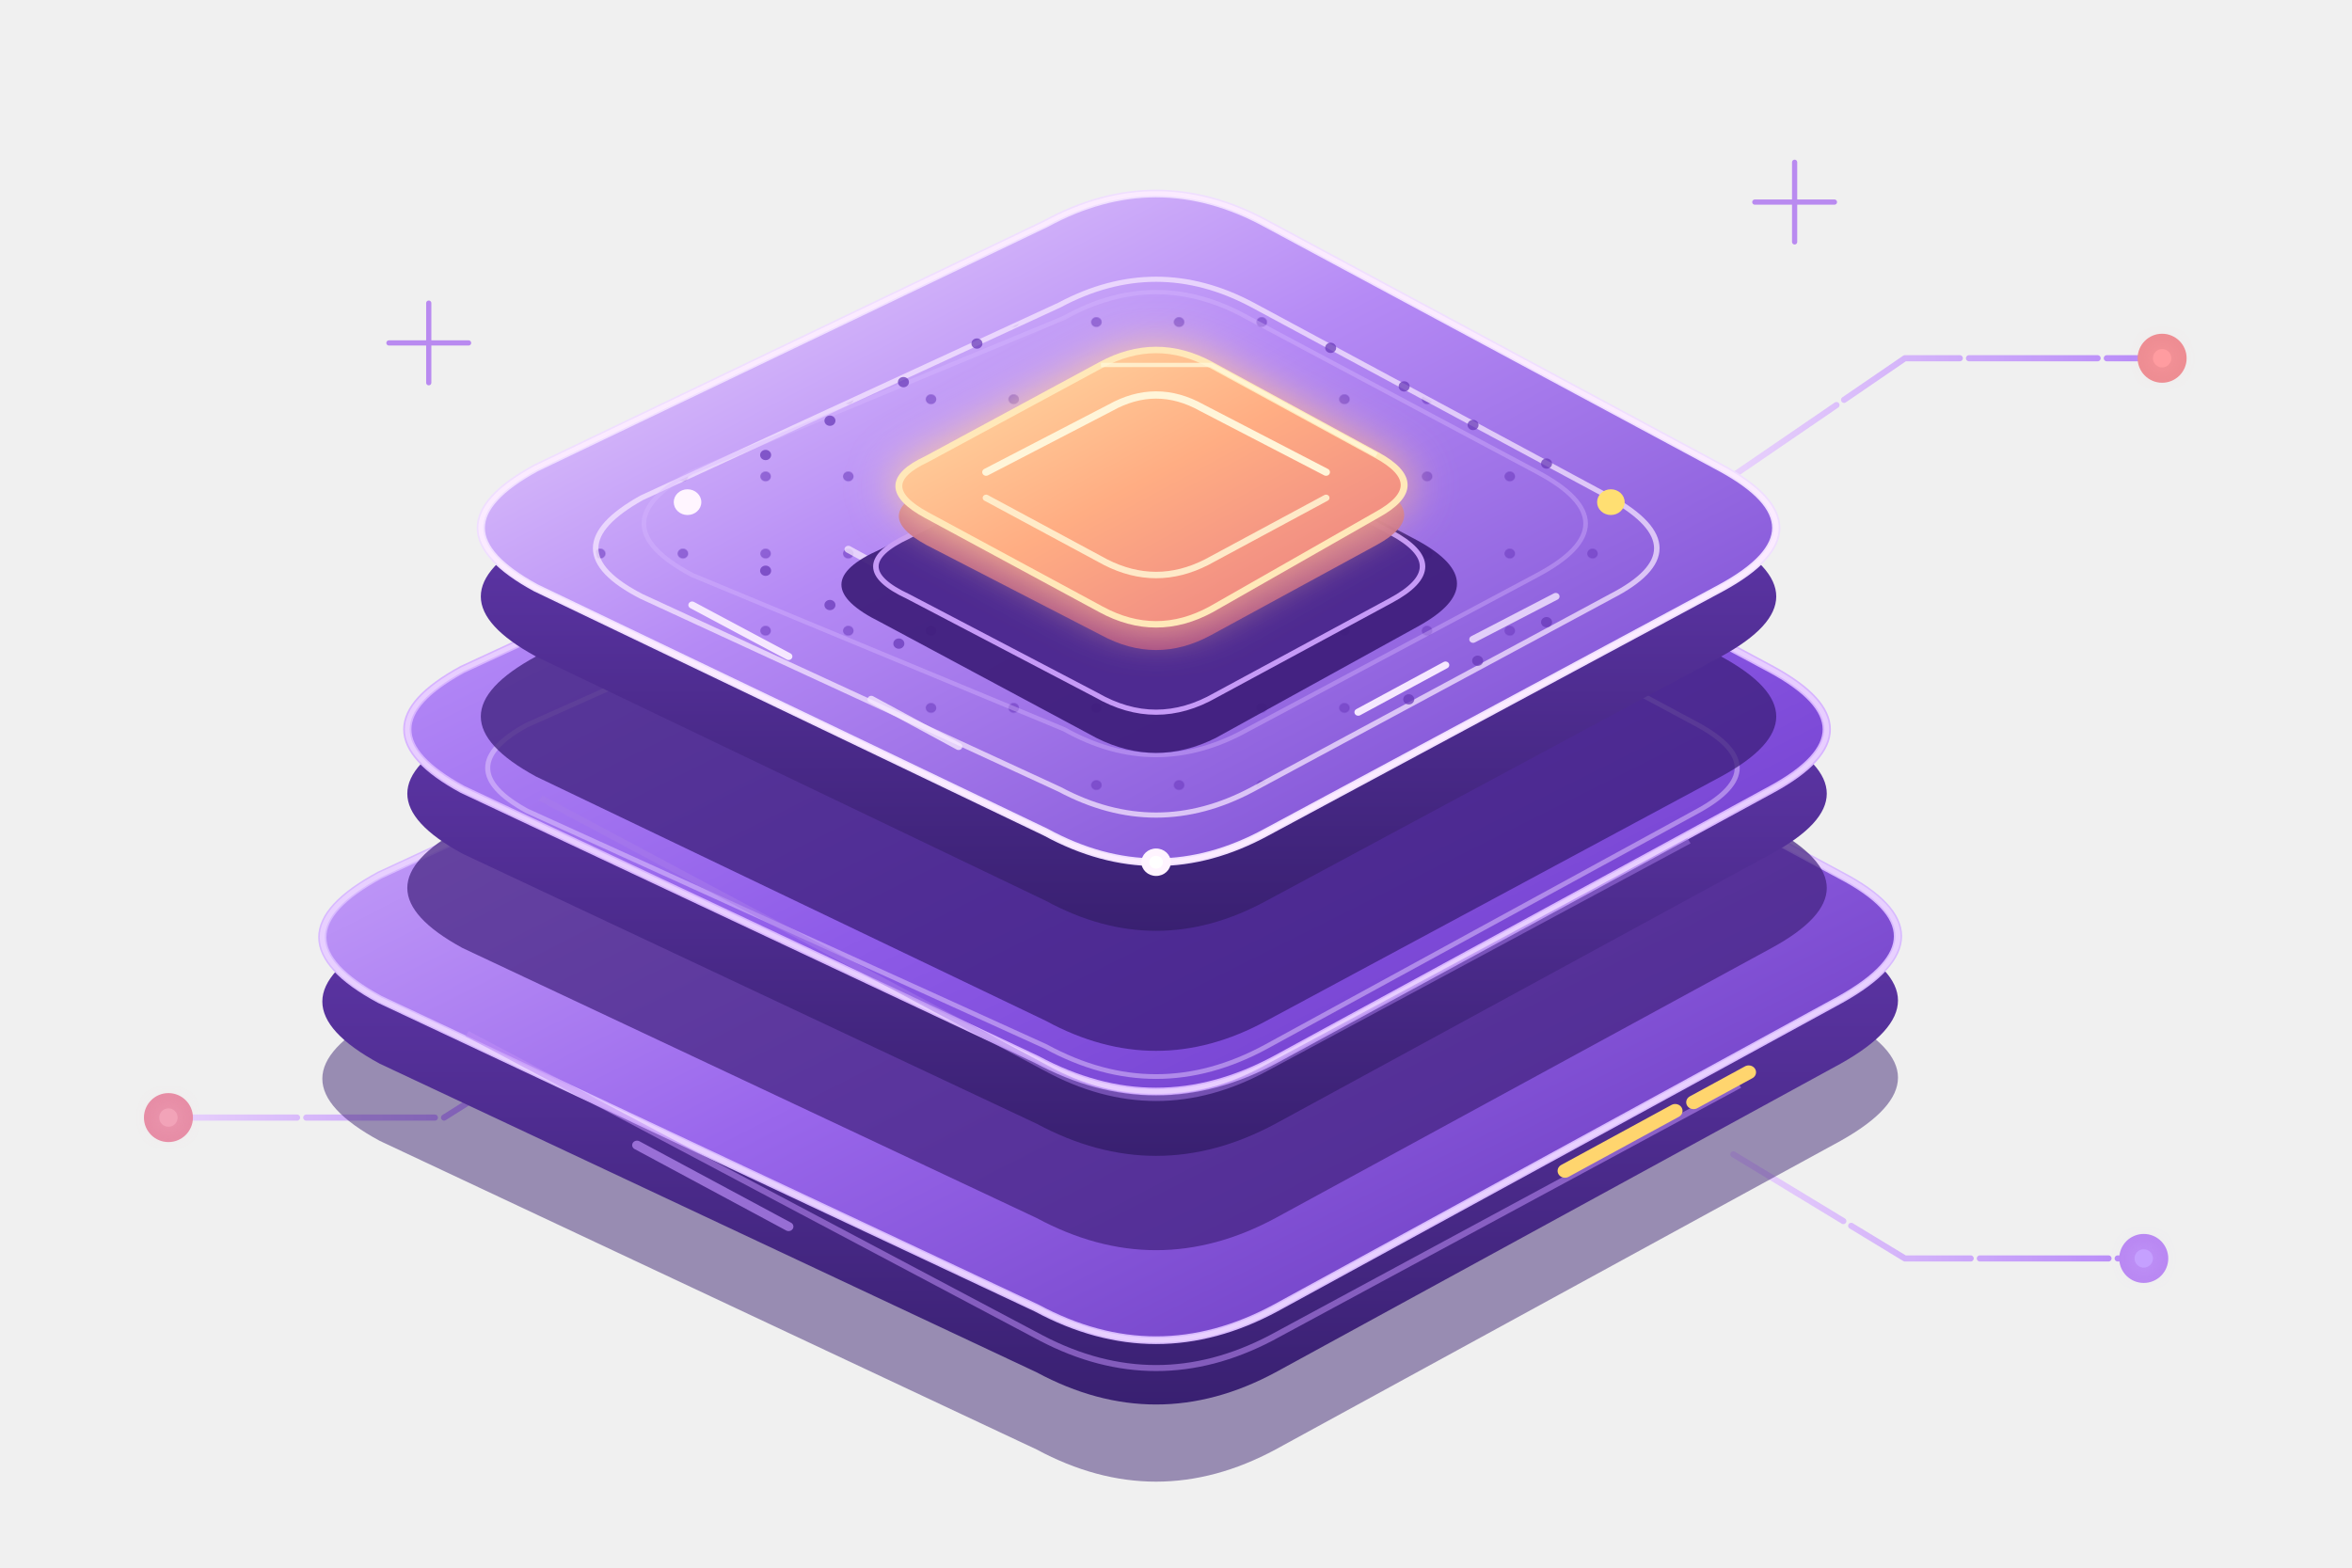
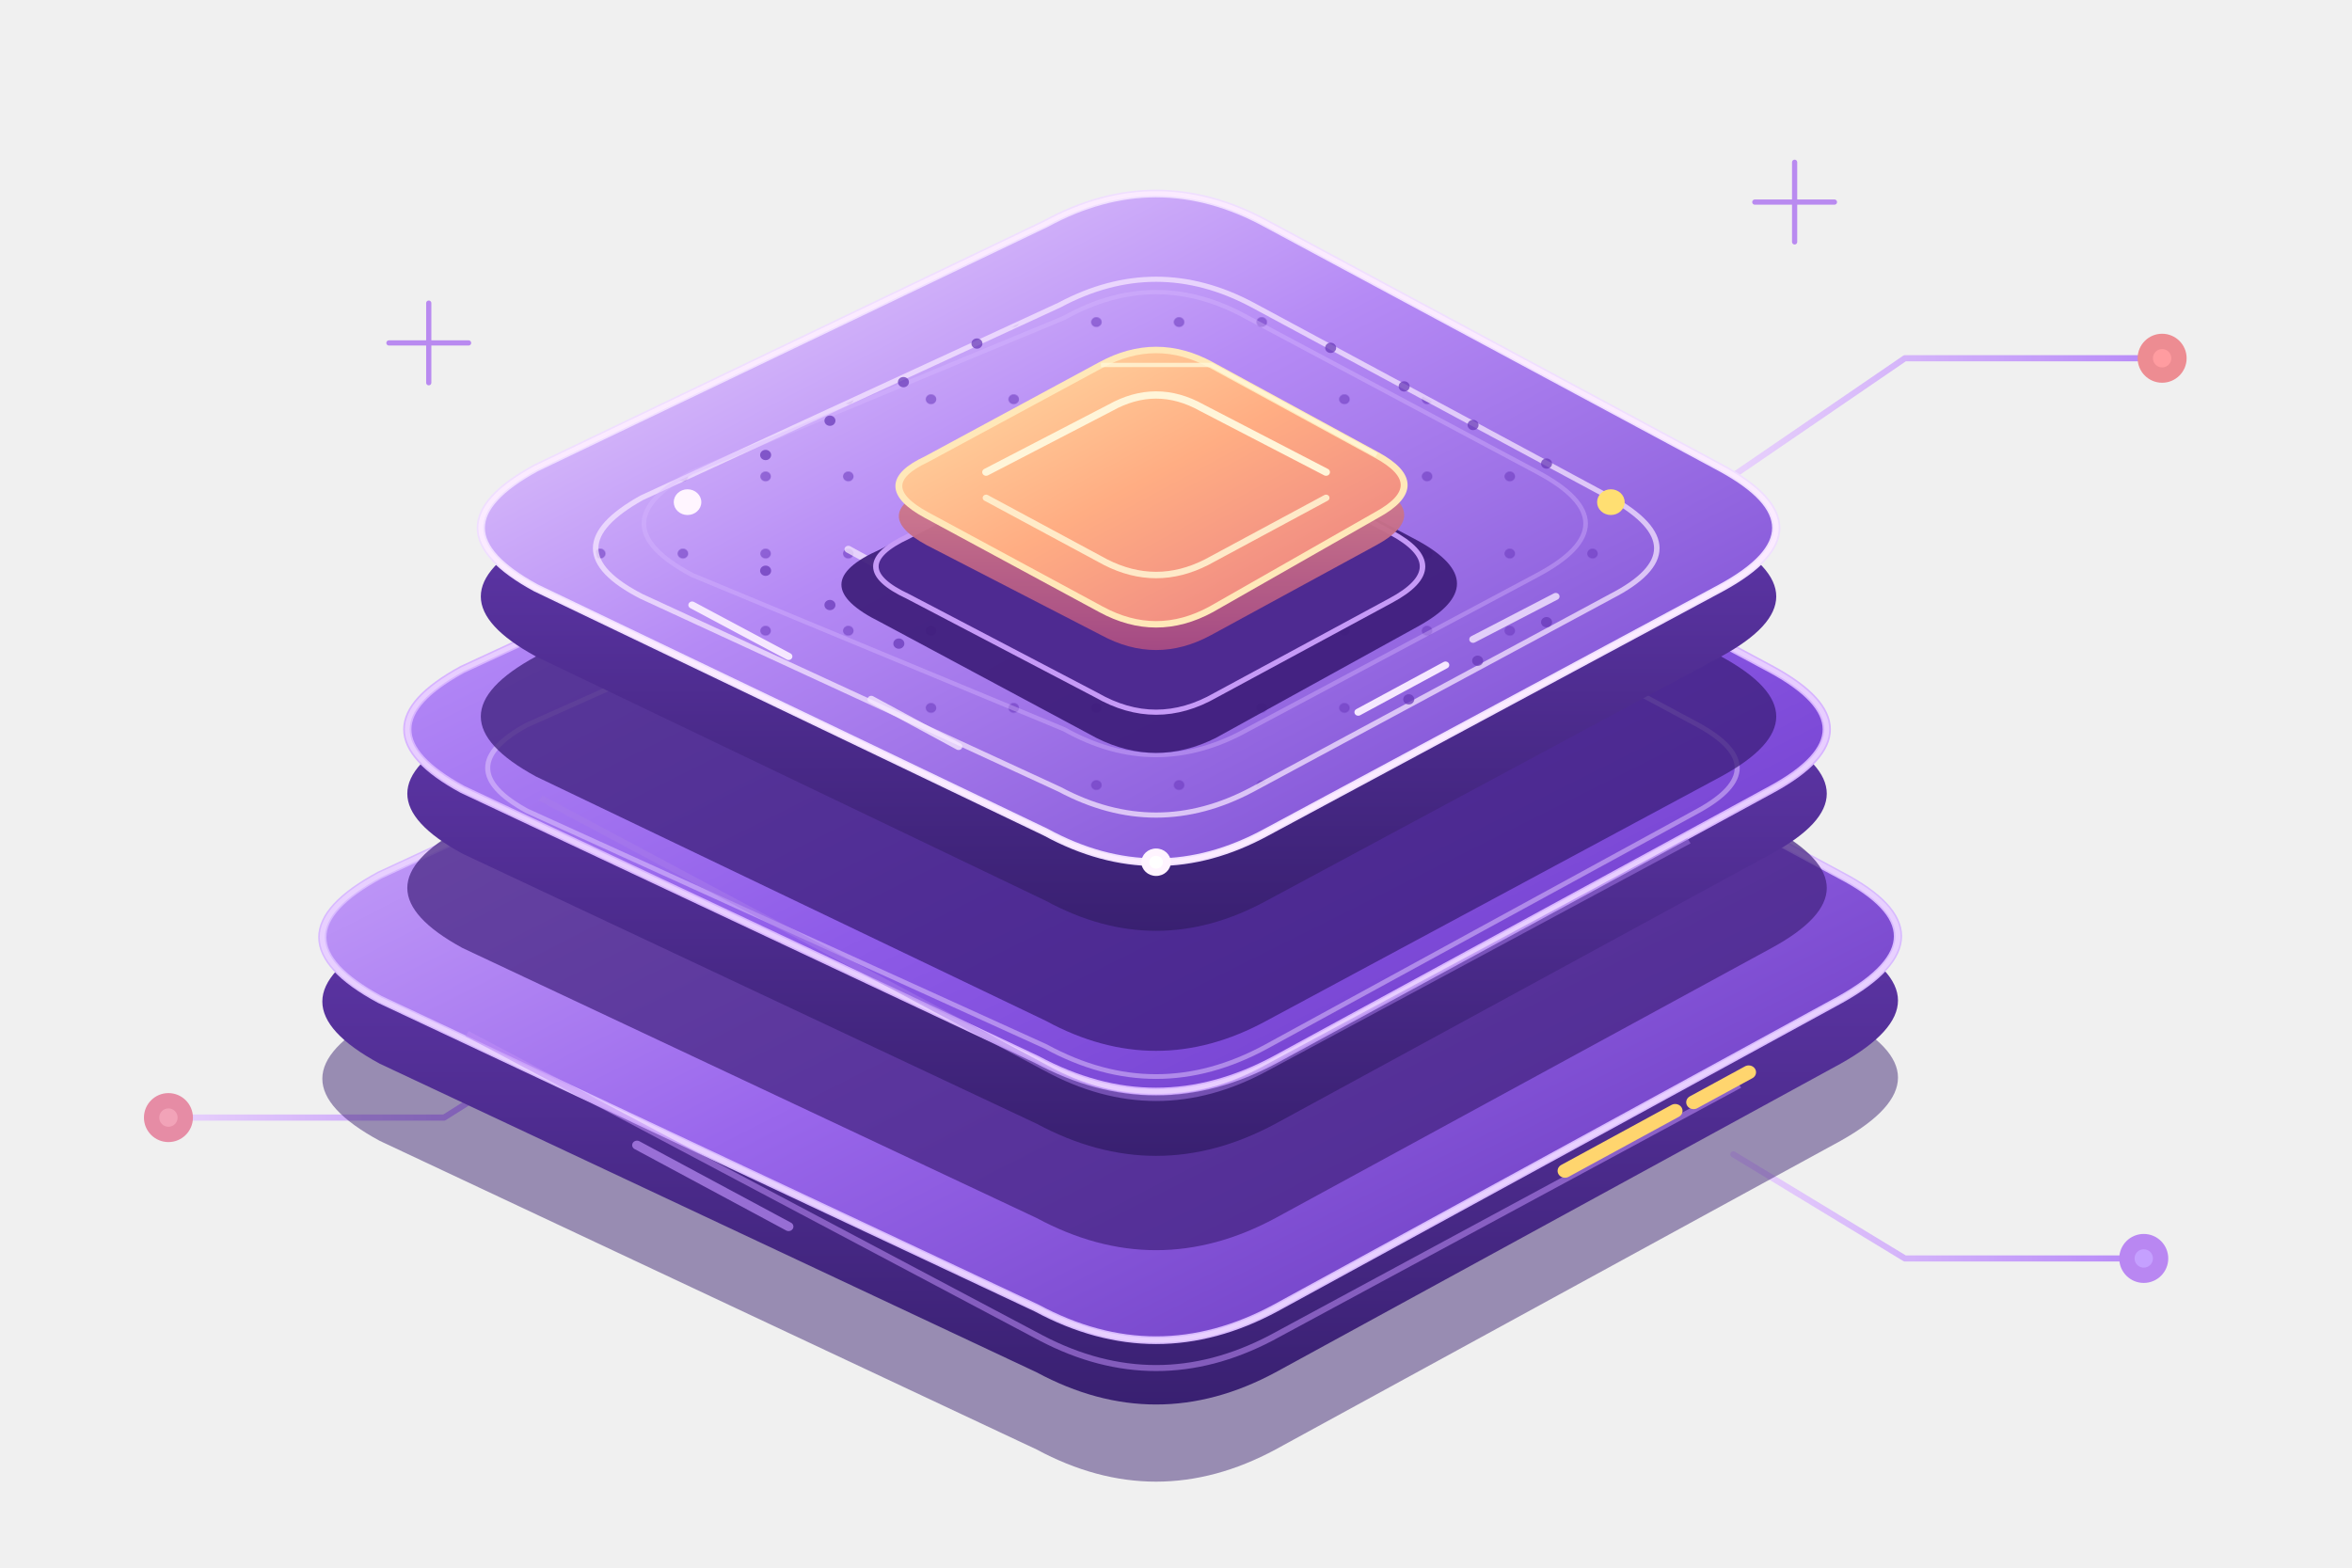
<svg xmlns="http://www.w3.org/2000/svg" width="1536" height="1024" viewBox="0 0 768 512" role="img" aria-labelledby="title desc">
  <defs>
    <linearGradient id="topFace" x1="0" y1="0" x2="1" y2="1">
      <stop offset="0" stop-color="#f1dfff" />
      <stop offset=".42" stop-color="#b58af5" />
      <stop offset="1" stop-color="#7041cb" />
    </linearGradient>
    <linearGradient id="midFace" x1="0" y1="0" x2="1" y2="1">
      <stop offset="0" stop-color="#c9a3ff" />
      <stop offset=".55" stop-color="#8e5be8" />
      <stop offset="1" stop-color="#6734c2" />
    </linearGradient>
    <linearGradient id="bottomFace" x1="0" y1="0" x2="1" y2="1">
      <stop offset="0" stop-color="#d9baff" />
      <stop offset=".5" stop-color="#9a67ec" />
      <stop offset="1" stop-color="#6032b5" />
    </linearGradient>
    <linearGradient id="sidePurple" x1="0" y1="0" x2="0" y2="1">
      <stop offset="0" stop-color="#7543c9" />
      <stop offset="1" stop-color="#392071" />
    </linearGradient>
    <linearGradient id="chipFace" x1="0" y1="0" x2="1" y2="1">
      <stop offset="0" stop-color="#ffe1a7" />
      <stop offset=".48" stop-color="#ffad83" />
      <stop offset="1" stop-color="#e87982" />
    </linearGradient>
    <linearGradient id="chipSide" x1="0" y1="0" x2="0" y2="1">
      <stop offset="0" stop-color="#ed9a8d" />
      <stop offset="1" stop-color="#a84c83" />
    </linearGradient>
    <linearGradient id="trace" x1="0" y1="0" x2="1" y2="0">
      <stop offset="0" stop-color="#e6c9ff" />
      <stop offset="1" stop-color="#a66bfa" />
    </linearGradient>
-     <filter id="softShadow" x="-40%" y="-40%" width="180%" height="200%">
-       <feGaussianBlur stdDeviation="7" />
-     </filter>
-     <filter id="glow" x="-100%" y="-100%" width="300%" height="300%">
-       <feGaussianBlur stdDeviation="3.2" result="blur" />
-       <feMerge>
-         <feMergeNode in="blur" />
-         <feMergeNode in="SourceGraphic" />
-       </feMerge>
-     </filter>
-     <filter id="chipGlow" x="-80%" y="-80%" width="260%" height="260%">
-       <feGaussianBlur stdDeviation="5" result="blur" />
-       <feMerge>
-         <feMergeNode in="blur" />
-         <feMergeNode in="SourceGraphic" />
-       </feMerge>
-     </filter>
    <pattern id="microDots" width="18" height="18" patternUnits="userSpaceOnUse">
      <circle cx="2" cy="2" r="1.15" fill="#6b39bd" opacity=".62" />
    </pattern>
  </defs>
-   <style>
-     .layer { transform-box: fill-box; transform-origin: center; }
-     .base { animation: baseFloat 3.8s ease-in-out infinite; }
-     .middle { animation: middleFloat 3.8s ease-in-out infinite; }
-     .upper { animation: upperFloat 3.8s ease-in-out infinite; }
-     .processor { animation: chipFloat 3.8s ease-in-out infinite; }
-     .halo { animation: haloPulse 2.8s ease-in-out infinite; transform-origin: 231px 166px; }
-     .trace { stroke-dasharray: 42 3; animation: traceFlow 3.4s linear infinite; }
-     .spark { animation: spark 2.2s ease-in-out infinite; transform-box: fill-box; transform-origin: center; }
-     .spark.s2 { animation-delay: -.7s; }
-     .spark.s3 { animation-delay: -1.4s; }
-     .dotPulse { animation: dotPulse 1.8s ease-in-out infinite; transform-box: fill-box; transform-origin: center; }
-     .dotPulse.d2 { animation-delay: -.6s; }
-     .dotPulse.d3 { animation-delay: -1.2s; }
-     @keyframes baseFloat {
-       0%,100% { transform: translateY(3px); }
-       50% { transform: translateY(-3px); }
-     }
-     @keyframes middleFloat {
-       0%,100% { transform: translateY(1px); }
-       50% { transform: translateY(-6px); }
-     }
-     @keyframes upperFloat {
-       0%,100% { transform: translateY(-1px); }
-       50% { transform: translateY(-9px); }
-     }
-     @keyframes chipFloat {
-       0%,100% { transform: translateY(-2px) scale(1); }
-       50% { transform: translateY(-13px) scale(1.025); }
-     }
-     @keyframes haloPulse {
-       0%,100% { opacity: .22; transform: scale(.96); }
-       50% { opacity: .52; transform: scale(1.06); }
-     }
-     @keyframes traceFlow { to { stroke-dashoffset: -45; } }
-     @keyframes spark {
-       0%,100% { opacity: .35; transform: scale(.8); }
-       50% { opacity: 1; transform: scale(1.25); }
-     }
-     @keyframes dotPulse {
-       0%,100% { opacity: .45; transform: scale(.85); }
-       50% { opacity: 1; transform: scale(1.3); }
-     }
-     @media (prefers-reduced-motion: reduce) {
-       .layer,.halo,.trace,.spark,.dotPulse { animation: none !important; }
-     }
-   </style>
  <g fill="none" stroke="url(#trace)" stroke-width="2.0" stroke-linecap="round" stroke-linejoin="round" opacity=".78">
-     <path class="trace" d="M55 365 H145 L164 353 L188 337" />
-     <path class="trace" d="M565 156 L622 117 H706" />
-     <path class="trace" d="M566 377 L622 411 H700" />
+     <path d="M55 365 H145 L164 353 L188 337" />
+     <path d="M565 156 L622 117 H706" />
+     <path d="M566 377 L622 411 H700" />
    <path d="M604 100 H675" opacity=".55" />
    <path d="M78 386 H156" opacity=".55" />
    <path d="M603 432 H650" opacity=".55" />
  </g>
  <g fill="none" stroke="#b98af0" stroke-width="1.7" stroke-linecap="round">
    <path d="M140 99 V125 M127 112 H153" />
    <path d="M586 53 V79 M573 66 H599" />
  </g>
  <g>
-     <circle cx="55" cy="365" r="8" fill="#e68ca5" class="dotPulse" />
-     <circle cx="706" cy="117" r="8" fill="#ed8c92" class="dotPulse d2" />
-     <circle cx="700" cy="411" r="8" fill="#b987f2" class="dotPulse d3" />
-     <circle cx="565" cy="156" r="2.2" fill="#ead2ff" class="spark s2" />
+     <circle cx="55" cy="365" r="8" fill="#e68ca5" />
+     <circle cx="706" cy="117" r="8" fill="#ed8c92" />
+     <circle cx="700" cy="411" r="8" fill="#b987f2" />
+     <circle cx="565" cy="156" r="2.2" fill="#ead2ff" />
  </g>
  <g id="processor-stack" transform="translate(31 52) scale(1.5 1.4)">
-     <g class="layer base">
+     <g>
      <path d="M62 187 205 116 Q231 101 257 116 L380 187 Q405 201 380 216 L257 288 Q231 303 205 288 L62 216 Q37 201.5 62 187Z" fill="#39206f" opacity=".48" transform="translate(0 13)" />
      <path d="M62 182 205 111 Q231 96 257 111 L380 182 Q405 196 380 211 L257 283 Q231 298 205 283 L62 211 Q37 196.5 62 182Z" fill="url(#sidePurple)" />
      <path d="M62 167 205 96 Q231 81 257 96 L380 167 Q405 181 380 196 L257 268 Q231 283 205 268 L62 196 Q37 181.5 62 167Z" fill="url(#bottomFace)" stroke="#d8baff" stroke-width="1.8" />
      <path d="M62 167 205 96 Q231 81 257 96 L380 167 Q405 181 380 196 L257 268 Q231 283 205 268 L62 196 Q37 181.5 62 167Z" fill="none" stroke="#f1dcff" stroke-width="1.1" opacity=".65" />
      <path d="M81 204 206 275 Q231 289 256 275 L358 216" fill="none" stroke="#bd8df6" stroke-width="1.4" opacity=".55" />
      <path d="M320 236 344 222 M348 220 360 213" stroke="#ffd56e" stroke-width="3.2" stroke-linecap="round" />
      <path d="M118 230 151 249" stroke="#b98cf5" stroke-width="2.1" stroke-linecap="round" opacity=".7" />
    </g>
-     <g class="layer middle">
+     <g>
      <path d="M80 144 205 82 Q231 67 257 82 L365 144 Q389 158 365 172 L257 235 Q231 250 205 235 L80 172 Q56 158 80 144Z" fill="#43227f" opacity=".72" transform="translate(0 12)" />
      <path d="M80 134 205 72 Q231 57 257 72 L365 134 Q389 148 365 162 L257 225 Q231 240 205 225 L80 162 Q56 148 80 134Z" fill="url(#sidePurple)" />
      <path d="M80 119 205 57 Q231 42 257 57 L365 119 Q389 133 365 147 L257 210 Q231 225 205 210 L80 147 Q56 133 80 119Z" fill="url(#midFace)" stroke="#d7b4ff" stroke-width="1.8" />
      <path d="M80 119 205 57 Q231 42 257 57 L365 119 Q389 133 365 147 L257 210 Q231 225 205 210 L80 147 Q56 133 80 119Z" fill="none" stroke="#f1dcff" stroke-width="1.05" opacity=".65" />
      <path d="M94 132 207 78 Q231 64 255 78 L349 132 Q366 142 349 152 L255 207 Q231 221 207 207 L94 152 Q77 142 94 132Z" fill="none" stroke="#e8d0ff" stroke-width="1.1" opacity=".48" />
      <path d="M97 149 207 212 Q231 226 255 212 L347 159" fill="none" stroke="#a77be9" stroke-width="1.4" opacity=".5" />
    </g>
-     <g class="layer upper">
+     <g>
      <path d="M96 104 207 47 Q231 33 255 47 L354 104 Q378 118 354 132 L255 189 Q231 203 207 189 L96 132 Q72 118 96 104Z" fill="#3b1d79" opacity=".75" transform="translate(0 12)" />
      <path d="M96 88 207 31 Q231 17 255 31 L354 88 Q378 102 354 116 L255 173 Q231 187 207 173 L96 116 Q72 102 96 88Z" fill="url(#sidePurple)" />
      <path d="M96 72 207 15 Q231 1 255 15 L354 72 Q378 86 354 100 L255 157 Q231 171 207 157 L96 100 Q72 86 96 72Z" fill="url(#topFace)" stroke="#f0dfff" stroke-width="1.8" />
      <path d="M96 72 207 15 Q231 1 255 15 L354 72 Q378 86 354 100 L255 157 Q231 171 207 157 L96 100 Q72 86 96 72Z" fill="none" stroke="#fff0ff" stroke-width="1.05" opacity=".72" />
      <path d="M119 79 210 34 Q231 22 252 34 L330 79 Q350 91 330 102 L252 147 Q231 159 210 147 L119 102 Q99 91 119 79Z" fill="url(#microDots)" opacity=".9" />
      <path d="M119 79 210 34 Q231 22 252 34 L330 79 Q350 91 330 102 L252 147 Q231 159 210 147 L119 102 Q99 91 119 79Z" fill="none" stroke="#f8eaff" stroke-width="1.2" opacity=".72" />
      <path d="M130 73 211 37 Q231 25 251 37 L314 73 Q335 85 314 97 L251 133 Q231 145 211 133 L130 97 Q109 85 130 73Z" fill="none" stroke="#d8b9ff" stroke-width="1" opacity=".38" />
      <g fill="none" stroke="#f6e8ff" stroke-width="1.65" stroke-linecap="round">
        <path d="M130 104 151 116" />
        <path d="M169 126 188 137" opacity=".8" />
        <path d="M275 129 294 118" />
        <path d="M300 112 318 102" opacity=".8" />
        <path d="M164 91 181 101" opacity=".75" />
      </g>
      <circle cx="129" cy="80" r="3" fill="#fff5ff" />
      <circle cx="231" cy="164" r="3.2" fill="#fff4ff" />
-       <circle cx="330" cy="80" r="3" fill="#ffdf72" class="spark" />
-       <circle cx="231" cy="164" r="1.5" fill="#fff" class="spark s2" />
+       <circle cx="330" cy="80" r="3" fill="#ffdf72" />
+       <circle cx="231" cy="164" r="1.5" fill="#fff" />
      <g fill="#6737b7" opacity=".72">
        <circle cx="146" cy="69" r="1.2" />
        <circle cx="160" cy="61" r="1.2" />
        <circle cx="176" cy="52" r="1.2" />
        <circle cx="192" cy="43" r="1.2" />
        <circle cx="269" cy="44" r="1.2" />
        <circle cx="285" cy="53" r="1.2" />
        <circle cx="300" cy="62" r="1.2" />
        <circle cx="316" cy="71" r="1.2" />
        <circle cx="146" cy="96" r="1.2" />
        <circle cx="160" cy="104" r="1.2" />
        <circle cx="175" cy="113" r="1.2" />
        <circle cx="286" cy="126" r="1.2" />
        <circle cx="301" cy="117" r="1.2" />
        <circle cx="316" cy="108" r="1.2" />
      </g>
    </g>
-     <g class="layer processor">
+     <g>
      <path d="M171 91 218 64 Q231 57 244 64 L288 89 Q305 99 288 109 L244 135 Q231 142 218 135 L171 108 Q154 99 171 91Z" fill="#3d1c7a" opacity=".92" />
      <path d="M177 88 218 65 Q231 57 244 65 L282 87 Q296 95 282 103 L244 125 Q231 133 218 125 L177 102 Q163 95 177 88Z" fill="#4e2a91" stroke="#c69af7" stroke-width="1.2" />
      <path d="M181 77 219 55 Q231 48 243 55 L279 76 Q291 83 279 90 L243 111 Q231 118 219 111 L181 90 Q169 83 181 77Z" fill="url(#chipSide)" opacity=".95" />
-       <path d="M181 70 219 48 Q231 41 243 48 L279 69 Q291 76 279 83 L243 105 Q231 112 219 105 L181 83 Q169 76 181 70Z" fill="url(#chipFace)" stroke="#ffe8b9" stroke-width="1.5" filter="url(#chipGlow)" />
+       <path d="M181 70 219 48 Q231 41 243 48 L279 69 Q291 76 279 83 L243 105 Q231 112 219 105 L181 83 Q169 76 181 70Z" fill="url(#chipFace)" stroke="#ffe8b9" stroke-width="1.5" />
      <path d="M194 73 221 58 Q231 52 241 58 L268 73" fill="none" stroke="#fff5d9" stroke-width="1.7" stroke-linecap="round" />
      <path d="M194 79 220 94 Q231 100 242 94 L268 79" fill="none" stroke="#fff0ce" stroke-width="1.5" stroke-linecap="round" opacity=".92" />
      <path d="M219 48 243 48 279 69" fill="none" stroke="#fff7d7" stroke-width="1" opacity=".8" />
    </g>
  </g>
-   <g filter="url(#glow)">
-     <circle class="spark" cx="55" cy="365" r="3" fill="#f2a3b8" />
-     <circle class="spark s2" cx="706" cy="117" r="3" fill="#ff9ca0" />
-     <circle class="spark s3" cx="700" cy="411" r="3" fill="#c5a0ff" />
+   <g>
+     <circle cx="55" cy="365" r="3" fill="#f2a3b8" />
+     <circle cx="706" cy="117" r="3" fill="#ff9ca0" />
+     <circle cx="700" cy="411" r="3" fill="#c5a0ff" />
  </g>
</svg>
